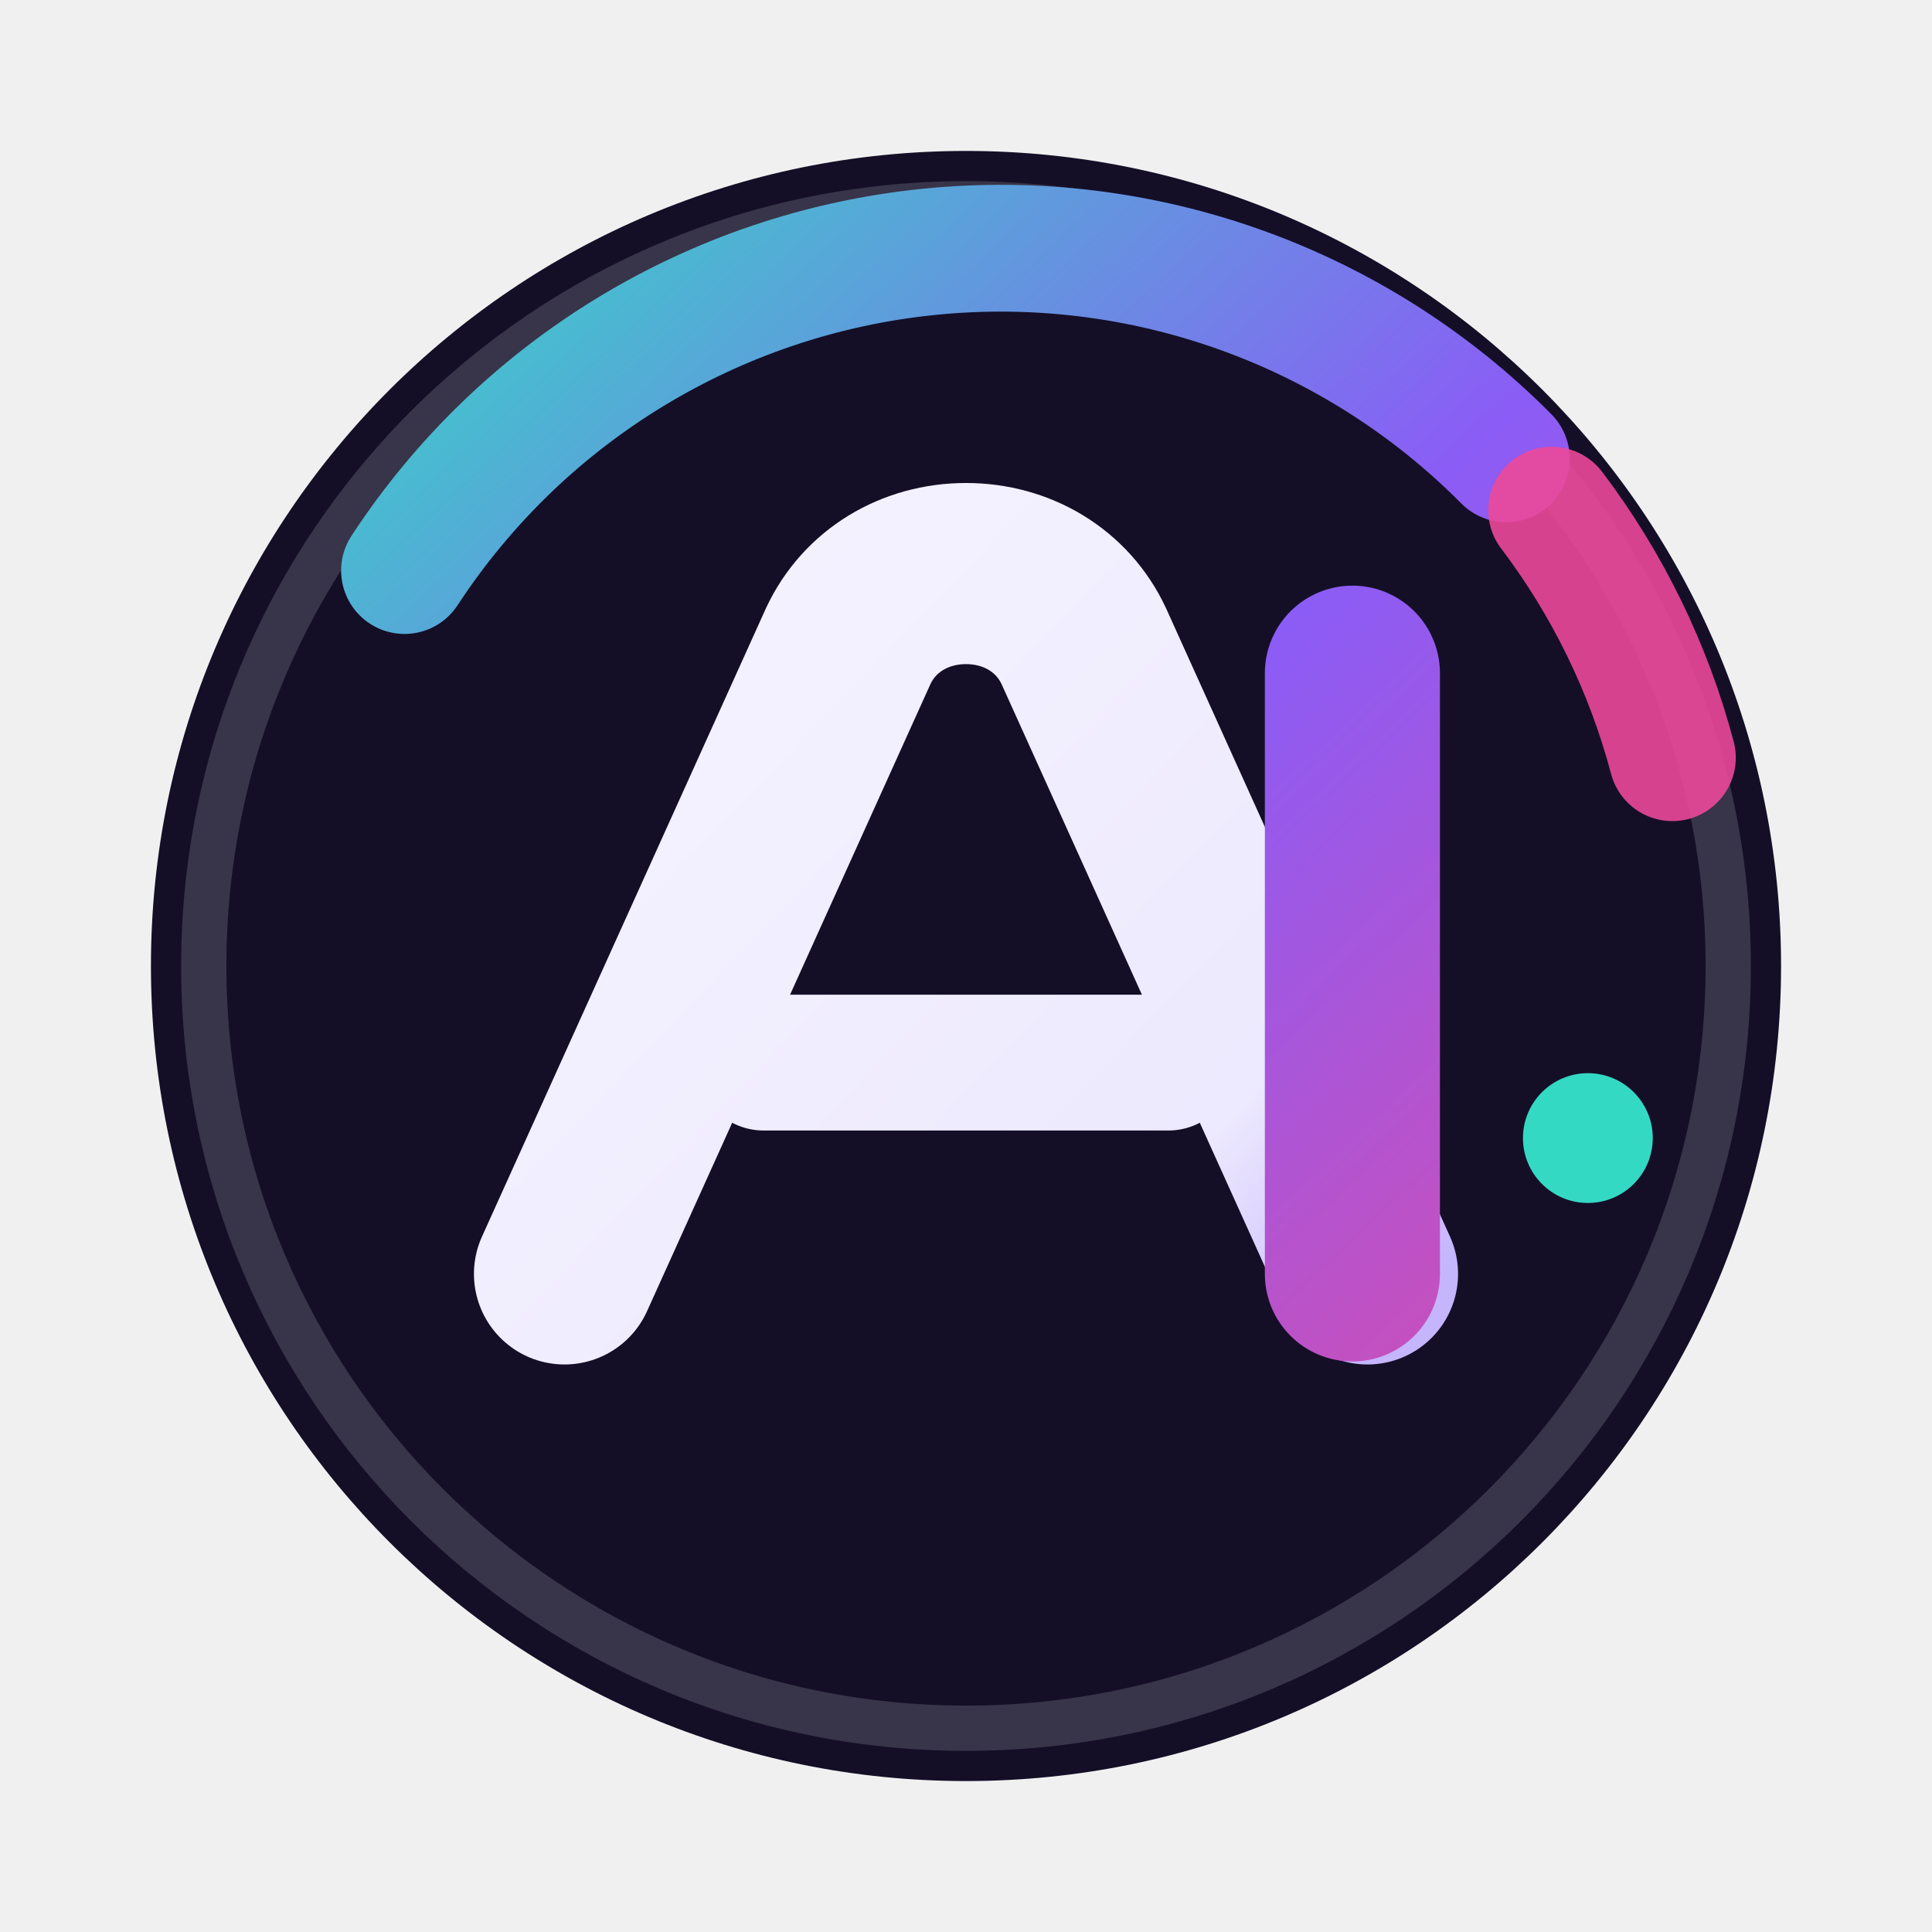
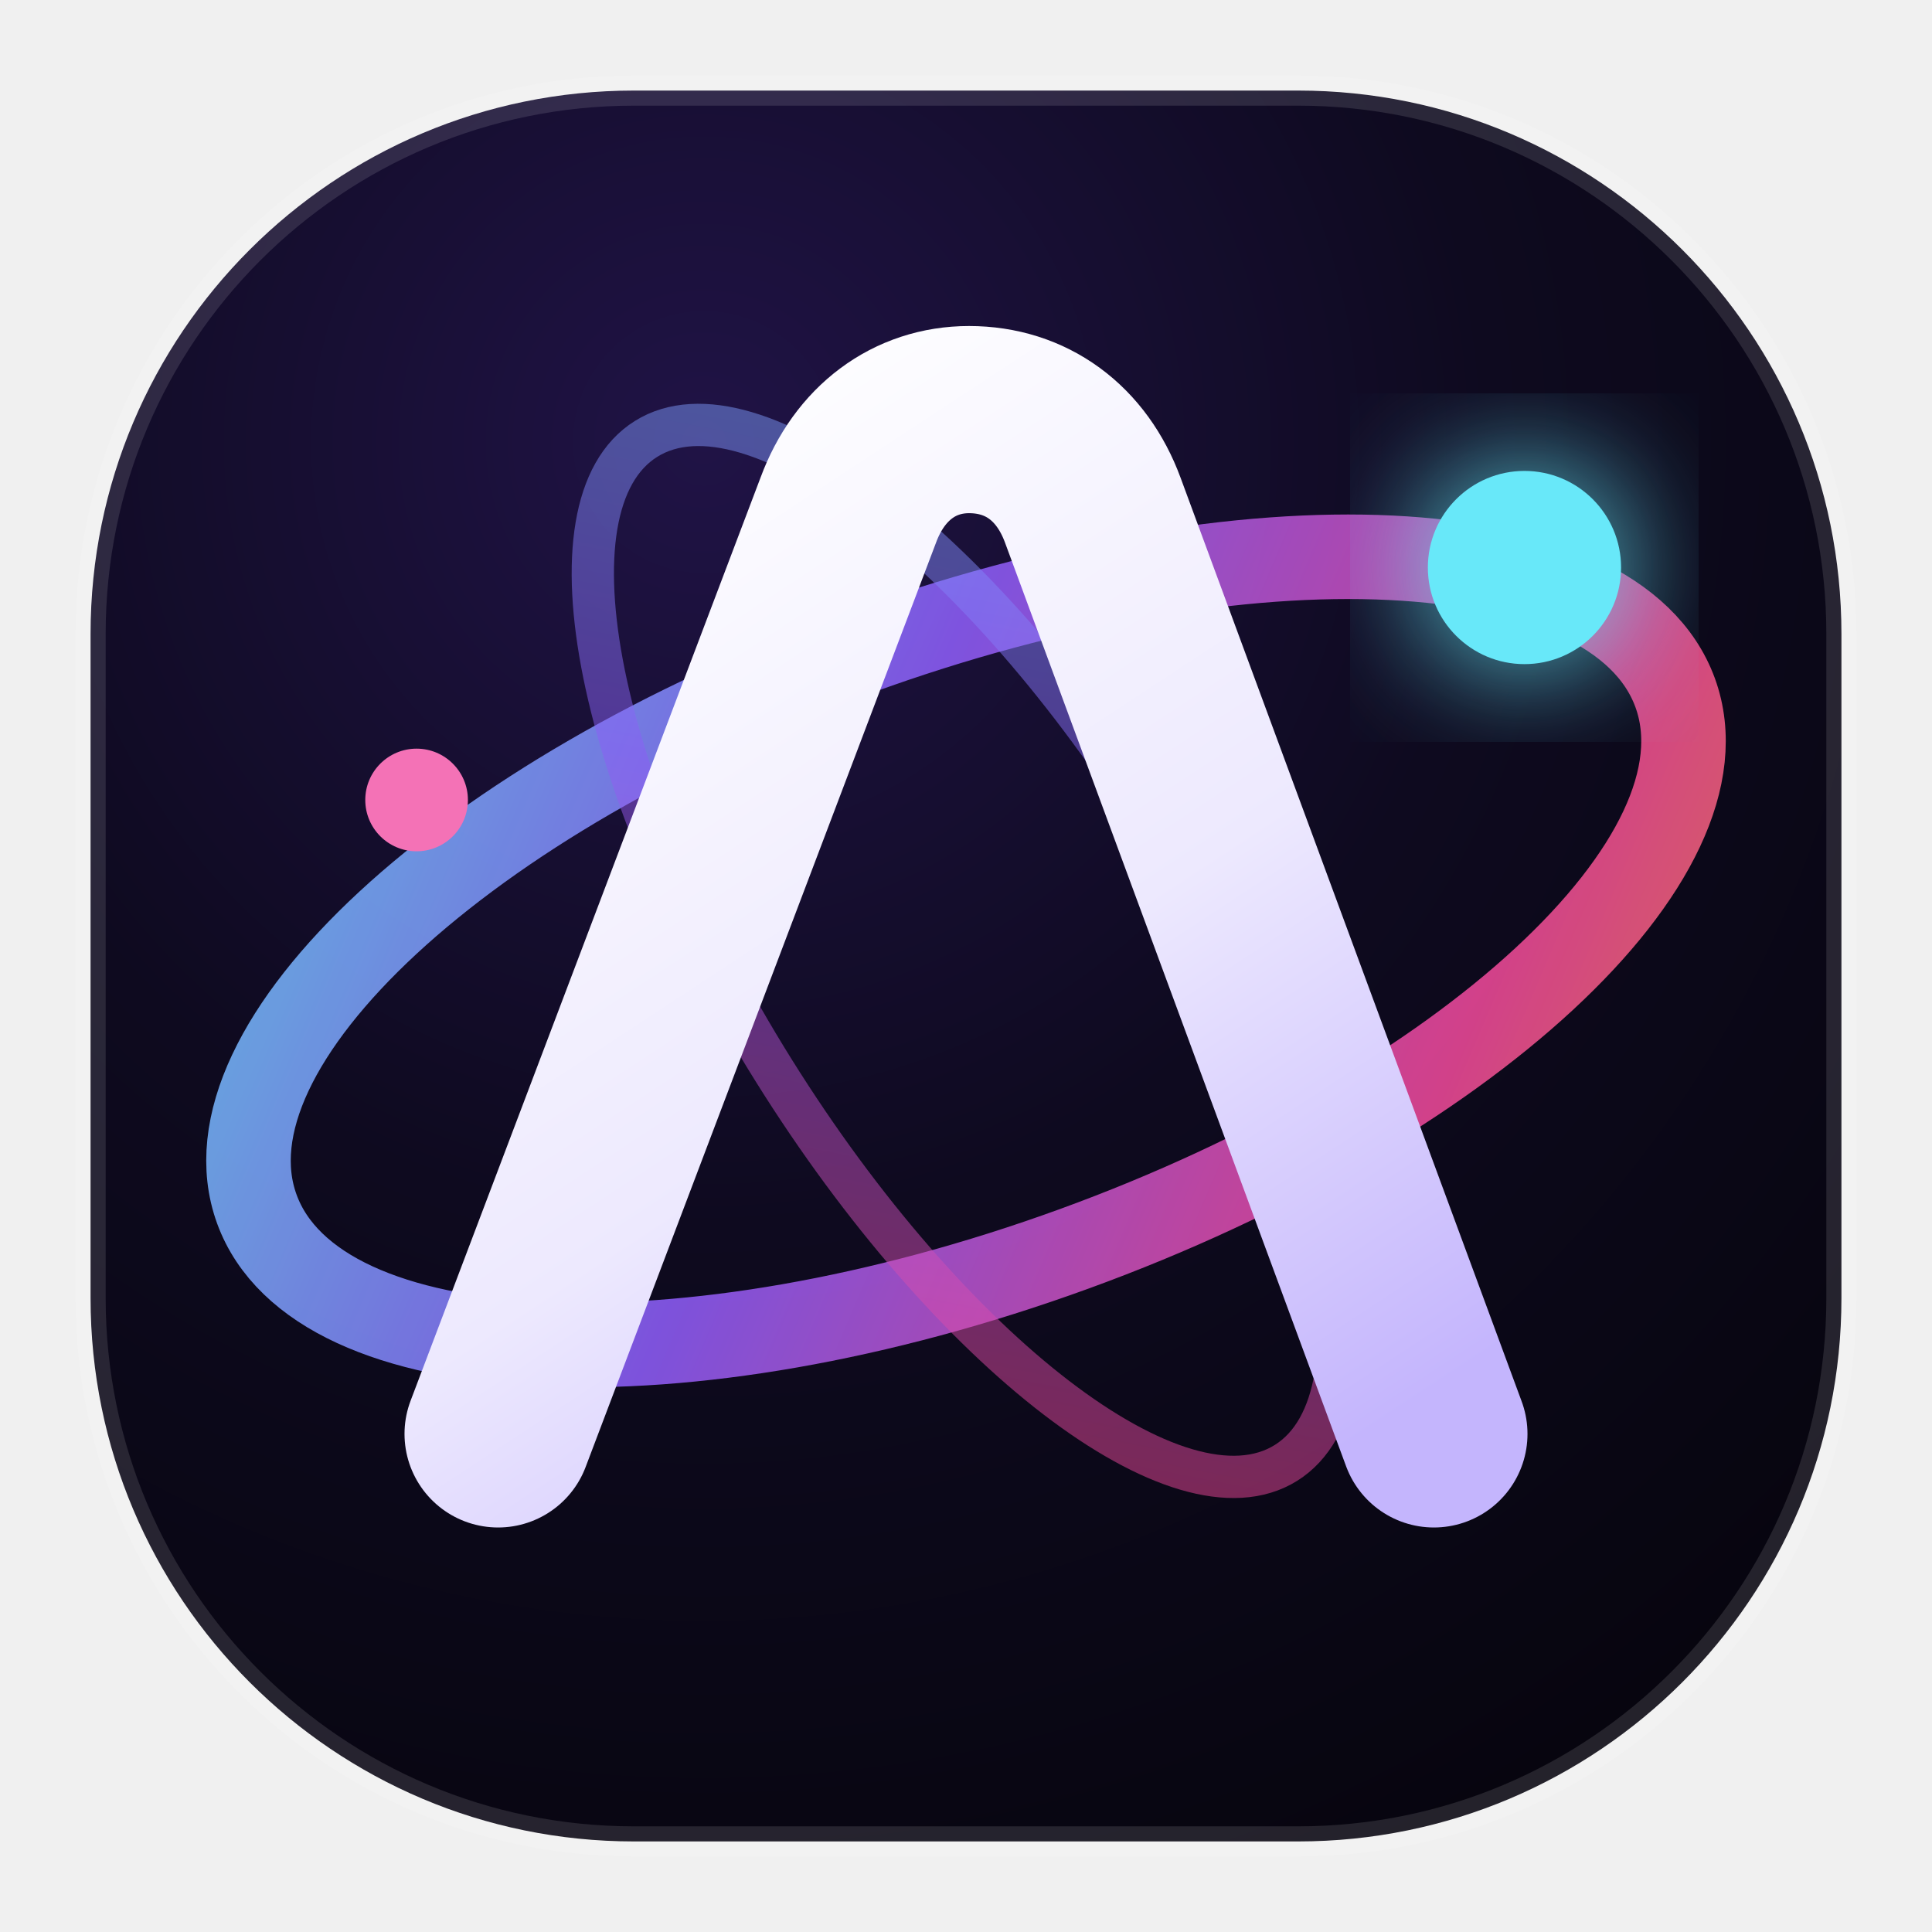
<svg xmlns="http://www.w3.org/2000/svg" width="64" height="64" viewBox="0 0 64 64" role="img" aria-label="AiWebVideo logo">
  <defs>
-     <linearGradient id="accent" x1="10" y1="8" x2="55" y2="56" gradientUnits="userSpaceOnUse">
-       <stop offset="0" stop-color="#34D9C4" />
-       <stop offset="0.48" stop-color="#8B5CF6" />
-       <stop offset="1" stop-color="#EC4899" />
+     <linearGradient id="orbit" x1="9" y1="10" x2="56" y2="54" gradientUnits="userSpaceOnUse">
+       <stop stop-color="#67E8F9" />
+       <stop offset=".42" stop-color="#8B5CF6" />
+       <stop offset=".74" stop-color="#EC4899" />
+       <stop offset="1" stop-color="#FB923C" />
    </linearGradient>
-     <linearGradient id="ai" x1="19" y1="20" x2="45" y2="45" gradientUnits="userSpaceOnUse">
-       <stop offset="0" stop-color="#F5F3FF" />
-       <stop offset="0.76" stop-color="#EDE9FE" />
+     <linearGradient id="core" x1="20" y1="14" x2="43" y2="49" gradientUnits="userSpaceOnUse">
+       <stop stop-color="#FFFFFF" />
+       <stop offset=".55" stop-color="#EDE9FE" />
      <stop offset="1" stop-color="#C4B5FD" />
    </linearGradient>
+     <radialGradient id="space" cx=".35" cy=".2" r=".9">
+       <stop stop-color="#201346" />
+       <stop offset=".5" stop-color="#0E0A1F" />
+       <stop offset="1" stop-color="#07050F" />
+     </radialGradient>
+     <filter id="glow" x="-40%" y="-40%" width="180%" height="180%">
+       <feGaussianBlur stdDeviation="2.2" result="b" />
+       <feMerge>
+         <feMergeNode in="b" />
+         <feMergeNode in="SourceGraphic" />
+       </feMerge>
+     </filter>
  </defs>
-   <circle cx="32" cy="32" r="27" fill="#140F27" />
-   <circle cx="32" cy="32" r="25.25" fill="none" stroke="#F5F3FF" stroke-opacity=".16" stroke-width="1.5" />
-   <path d="M13.4 18.9A23.6 23.6 0 0 1 49.9 15.2" fill="none" stroke="url(#accent)" stroke-width="4.2" stroke-linecap="round" />
-   <path d="M51.4 16.9A23.6 23.6 0 0 1 55.4 25.1" fill="none" stroke="#EC4899" stroke-width="4.2" stroke-linecap="round" opacity=".9" />
-   <path d="M18.7 42.2 28.1 21.4c.7-1.5 2.2-2.4 3.9-2.4 1.7 0 3.2.9 3.9 2.4l9.4 20.8" fill="none" stroke="url(#ai)" stroke-width="6" stroke-linecap="round" stroke-linejoin="round" />
-   <path d="M25.3 35.2h13.4" fill="none" stroke="url(#ai)" stroke-width="4.5" stroke-linecap="round" />
-   <path d="M44.8 22.3v19.9" fill="none" stroke="url(#accent)" stroke-width="5.8" stroke-linecap="round" />
-   <circle cx="52.6" cy="37.7" r="2.15" fill="#34D9C4" />
+   <rect x="3" y="3" width="58" height="58" rx="18" fill="url(#space)" stroke="#FFFFFF" stroke-opacity=".12" />
+   <ellipse cx="32" cy="31.5" rx="25" ry="10.5" fill="none" stroke="url(#orbit)" stroke-width="2.8" stroke-linecap="round" transform="rotate(-20 32 31.5)" opacity=".88" />
+   <ellipse cx="32" cy="31.5" rx="20" ry="7.5" fill="none" stroke="url(#orbit)" stroke-width="1.4" transform="rotate(58 32 31.5)" opacity=".5" />
+   <path d="M16.5 47.5 28.1 16.9c.7-1.9 2.2-3 4-3 1.9 0 3.4 1.1 4.1 3l11.3 30.6" fill="none" stroke="url(#core)" stroke-width="6.2" stroke-linecap="round" stroke-linejoin="round" />
+   <path d="M23.8 36.2h16.5" fill="none" stroke="url(#orbit)" stroke-width="5" stroke-linecap="round" filter="url(#glow)" />
+   <circle cx="50.5" cy="18.8" r="3.2" fill="#67E8F9" filter="url(#glow)" />
+   <circle cx="13.8" cy="26.5" r="1.7" fill="#F472B6" />
</svg>
